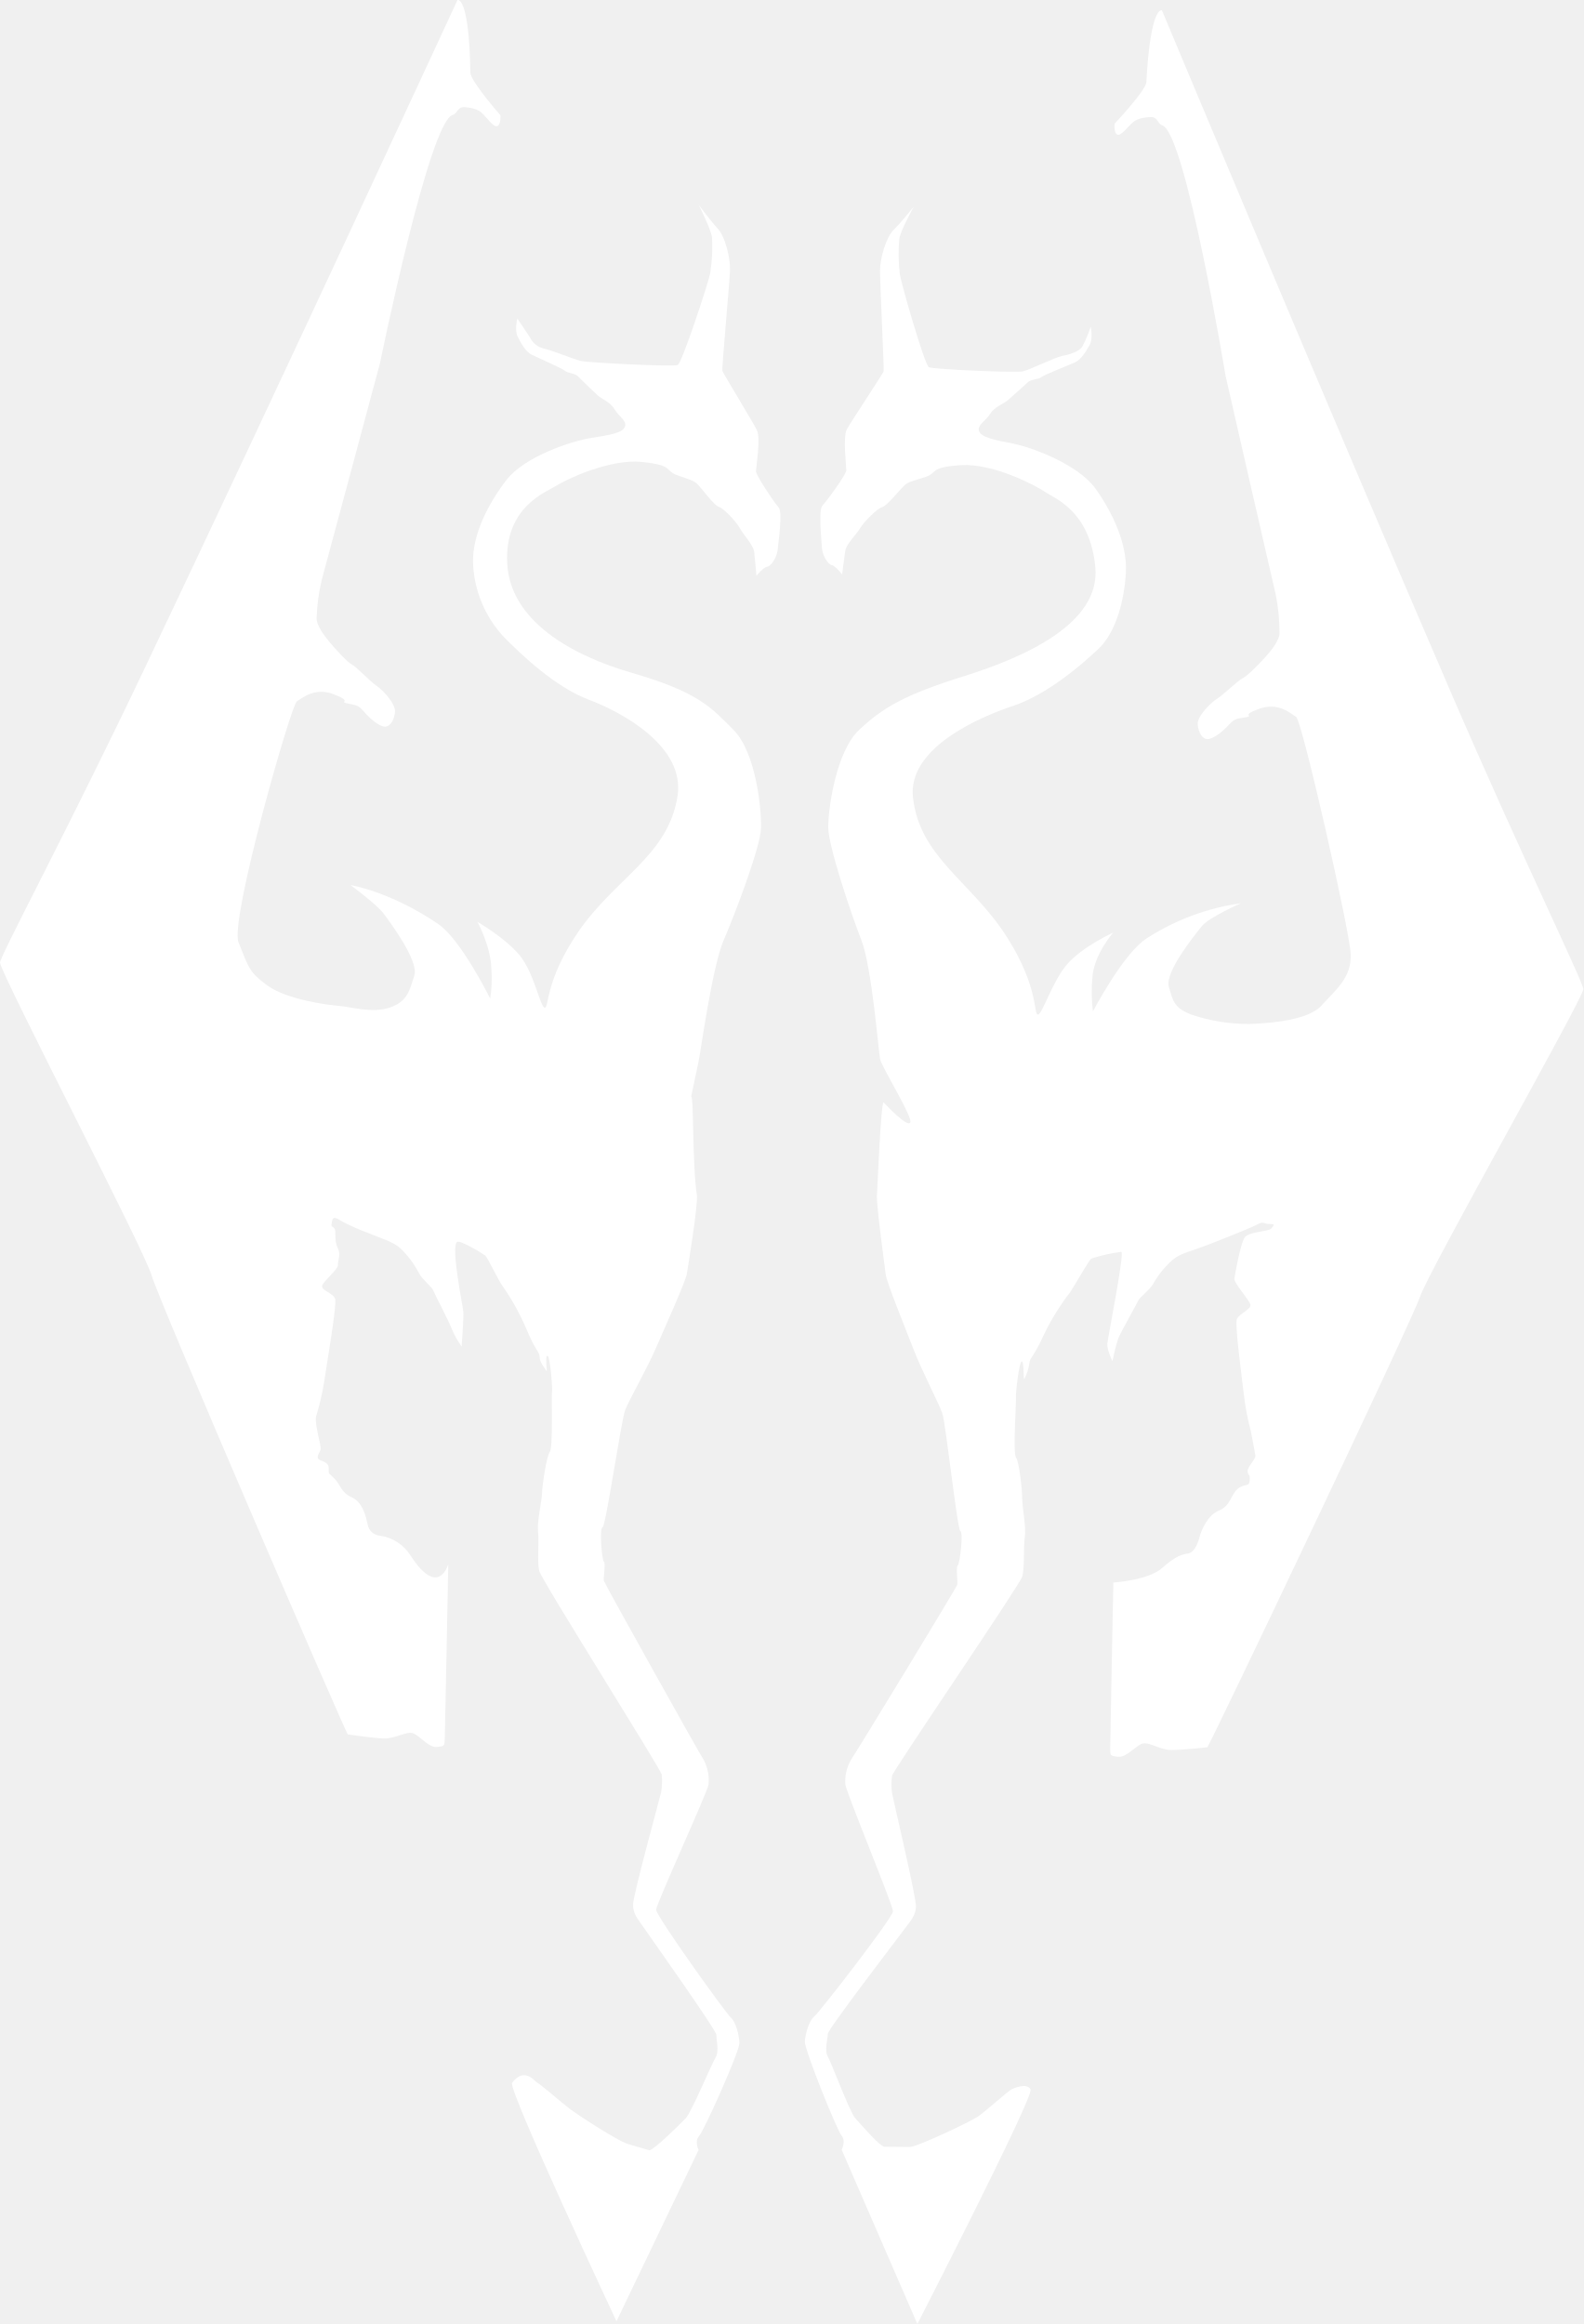
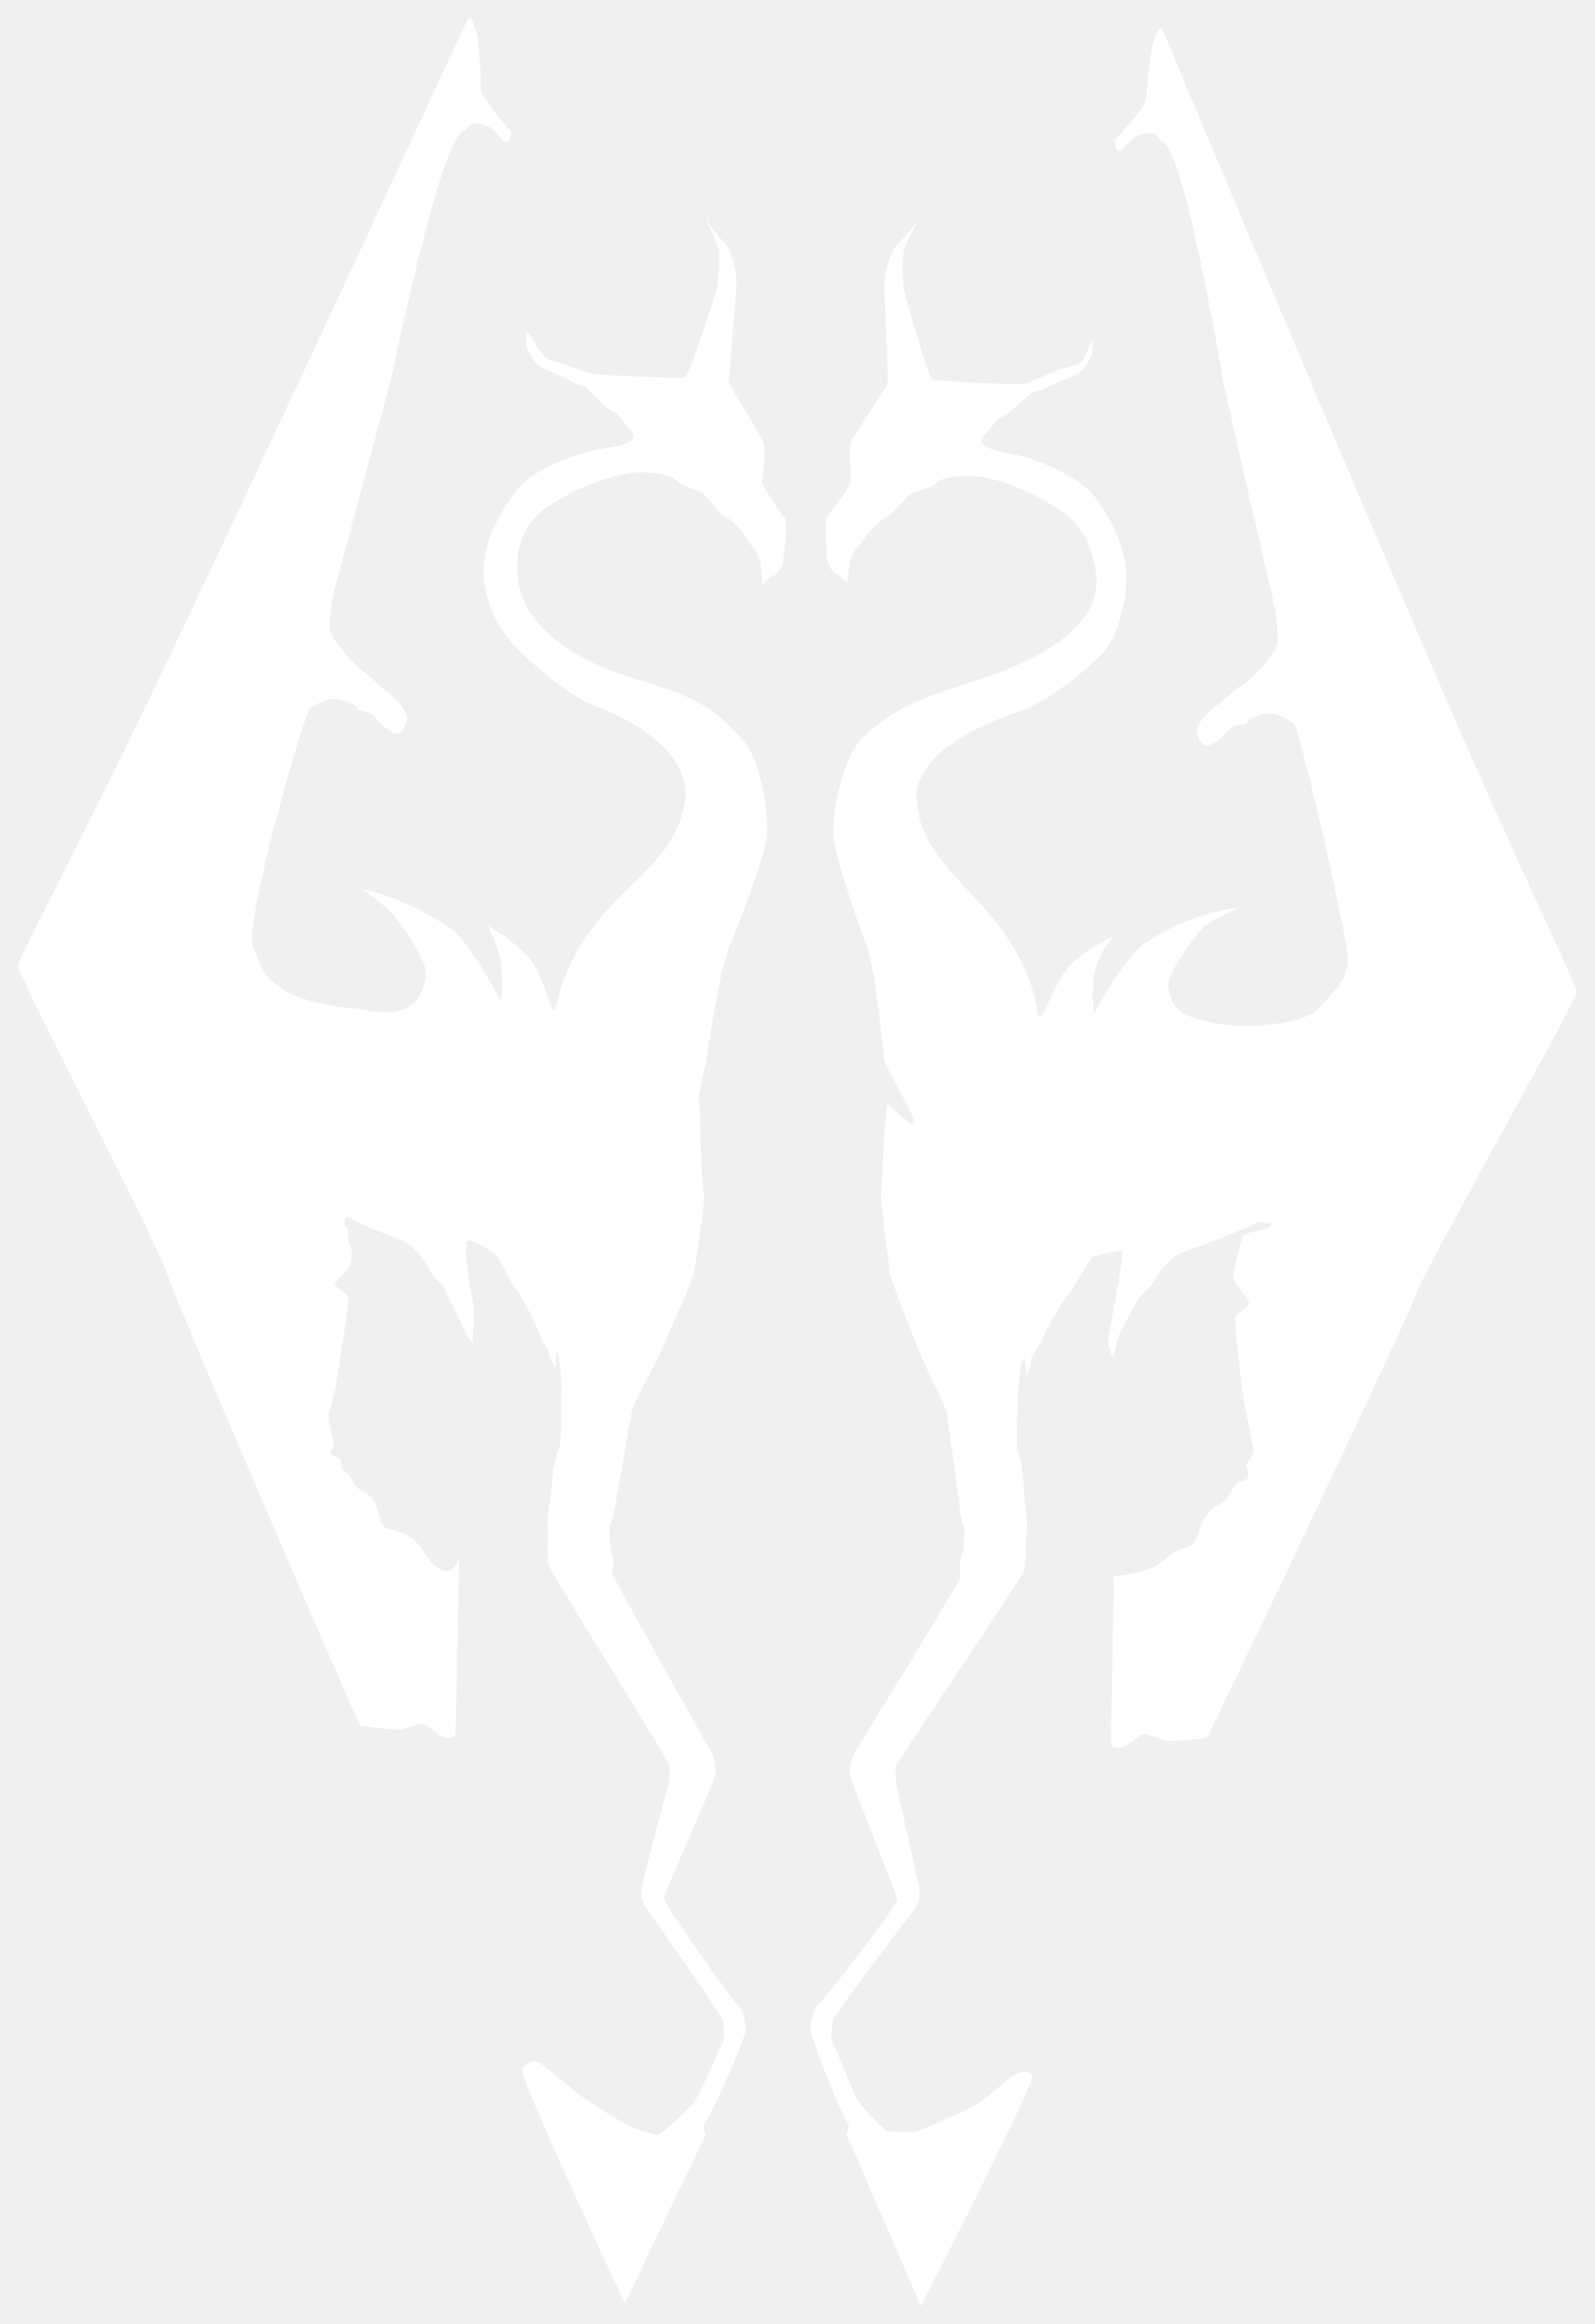
- <svg xmlns="http://www.w3.org/2000/svg" viewBox="0 0 348.87 512" id="logo">
+ <svg xmlns="http://www.w3.org/2000/svg" viewBox="-4 -4 356.87 520" id="logo">
  <path d="M200.51,473c2.06-.23,13.37-5.6,15-6.74s6.63-5.6,7.31-5.94,3.43-1.49,4.23,0S202.11,512,202.11,512l-16.68-38.39s1-1.94,0-3.08-8.23-19-8.11-20.79,1-4.68,2.06-5.48,17.36-21.82,17.36-23.19-10.4-26.39-10.51-28a9.59,9.59,0,0,1,1.26-5.37c.91-1.26,23.31-38,23.42-38.61s-.34-3.88.11-4.23,1.26-7.31.57-7.54-3.2-23.76-4-26-4.57-9.48-6.28-13.94-5.94-14.74-6.17-16.57-2.06-15.31-1.94-17.36.91-21.13,1.49-20.56,5,5.37,5.83,4.46-6.28-12.22-6.63-14.05-1.83-20.33-4.11-26.16-7.31-20.79-7.31-24.9,1.71-16.68,6.85-21.48,9.82-7.65,23-11.77,30.16-11.54,29-24-9-15.19-11-16.57-11.42-6.4-18.62-5.94-5,1.71-7.88,2.63-3.66,1-4.57,1.83-3.88,4.57-4.91,4.8-4,3.2-4.8,4.57-3.08,3.54-3.31,5-.69,5.26-.69,5.26-1.49-1.94-2.28-2.06-2.06-2.06-2.17-3.77-.8-8.45.11-9.37,5.26-6.85,5.26-7.77-.8-7.31.11-9,8-12.34,8.11-12.8-.8-19.42-.8-22.16,1.37-7.43,3-9,4.46-5.14,4.46-5.14-3,5.37-3.2,7.08a36.73,36.73,0,0,0,.11,7.88c.34,2.17,5.48,20,6.4,20.45s19.08,1.26,20.68.91,7-3.08,8.8-3.43,3.66-1,4.34-2.06a30.64,30.64,0,0,0,1.83-4.34s.57,2.51-.23,4-1.94,3.2-3.08,3.77-6.85,2.74-7.54,3.31-2.28.46-3,1.14-3.54,3.2-4.46,4-2.86,1.37-3.88,3-2.86,2.4-2.4,3.77,3.31,1.94,7.43,2.74,14.39,4.57,18.22,9.94,7,12.22,6.69,18.39-2.17,13.25-6.05,16.91-11.31,10.05-18.85,12.57-23.27,9.32-22,20.22c1.49,13.25,13,18.51,20.79,30.85,7,11.08,5.71,17,6.74,16.91s3.2-7.54,6.63-11.31,9.94-6.74,9.94-6.74-4.23,4.8-4.57,9.82a34.1,34.1,0,0,0,.11,7.54s6.72-12.88,11.88-16.11A51.24,51.24,0,0,1,273.39,199s-7,3.08-8.57,5-8.23,10.17-7.31,13.37,1.14,4.68,5,6.17a39.89,39.89,0,0,0,12.68,2.06c2.63-.11,12.68-.46,15.88-4s6.74-6.17,6.51-11.42-10.74-51.41-12-52.21-3.88-3.31-8.11-1.83-1.26,1.49-2.74,1.83-2.51.11-3.66,1.37-3,3-4.57,3.43-2.51-1.49-2.63-3.2,2.74-4.68,4.23-5.6,4.68-4.11,5.71-4.57,3.77-3.31,5-4.68,3.2-3.77,3.08-5.37a43,43,0,0,0-.8-8.23c-.8-3.31-11.08-48.32-11.08-48.32s-8.84-53.56-13.94-55.18c-1.07-.34-.91-1.83-2.51-1.83,0,0-2.51,0-3.77,1s-2.86,3.31-3.66,2.86-.57-2.4-.57-2.4,6.87-7.28,7-9.14c.91-17,3.43-15.84,3.43-15.84s36.34,86.95,63.74,150.44c15.46,35.82,29.32,64.15,29.11,65.25-.61,3-34.12,62.15-35.95,67.63S267.22,383.1,266,384.93c0,0-5.29.61-7.92.61s-5-1.94-6.51-1.37-3.43,3.08-5.26,2.86-1.71-.23-1.71-2.17.69-36.21.69-36.21,7.65-.46,10.74-3.2,4.46-3,5.71-3.2,2.06-1.83,2.51-3.54,1.83-4.91,4.34-5.94,2.51-3.31,4-4.68,2.63-.34,2.74-1.94-.34-.91-.46-1.94,1.83-2.74,1.71-3.54-.69-3.77-1-5.37a55.17,55.17,0,0,1-1.49-7.65c-.46-4-2.06-15.77-1.6-17s3.2-2.17,3-3.2-3.66-4.8-3.54-5.71,1.37-7.88,2.28-9.14,5.26-1.26,5.83-1.94,1-1-.34-1-1.26-.69-2.74.11-8.45,3.54-11.42,4.68-5.37,1.6-7.2,3.08a21.28,21.28,0,0,0-4.34,5.37c-.69,1.26-3,3-3.2,3.54s-3.88,7-4.46,8.45a43.77,43.77,0,0,0-1.26,5s-1.26-2.51-1.14-3.88,3.88-20.22,3.08-20.22a37.59,37.59,0,0,0-6.63,1.49c-.46.34-3.54,5.71-4.57,7.31A53.49,53.49,0,0,0,230,294c-2.06,4.68-3.2,5.26-3.2,6.28a10.72,10.72,0,0,1-1.14,3.54c-.23.34,0-4-.57-3.88s-1.37,7.2-1.26,7.88-.71,12.34,0,13.25,1.38,7.2,1.38,9.14.91,6.28.57,8.45,0,6.74-.57,8.68-28.67,43-28.67,43.87a14.29,14.29,0,0,0,0,3.88c.34,1.83,5.37,23,5.26,25s-1.14,3-2.28,4.57-17.14,22.39-17.14,23.42-.8,3.66,0,5,4.8,12.22,6.05,13.59,5.37,6.17,6.4,6.28Z" fill="#fff" />
  <path d="M143.08,473.73c1-.08,6.73-5.73,8-7.06s5.71-12,6.56-13.36.15-4,.19-5-15.17-22.4-16.25-24-2.08-2.59-2.11-4.65,5.77-23,6.18-24.81a14.29,14.29,0,0,0,.14-3.88c0-.91-26.53-42.94-27-44.9s0-6.52-.25-8.7.81-6.49.88-8.43,1-8.19,1.72-9.08.34-12.56.48-13.24-.4-7.79-1-7.92,0,3.7-.21,3.35-1.56-2-1.52-3.07-1.08-1.64-3-6.4a53.49,53.49,0,0,0-5.47-9.69c-1-1.64-3.07-5.93-3.52-6.29s-5.58-3.5-6.21-3c-1.42,1.12,1.34,14.44,1.4,15.44.08,1.37-.38,7.62-.38,7.62a21.28,21.28,0,0,1-2.18-3.87c-.52-1.51-3.93-8-4.14-8.61s-2.43-2.38-3.06-3.66a21.28,21.28,0,0,0-4.14-5.53c-1.77-1.55-4.15-2.1-7.08-3.35a49.79,49.79,0,0,1-5.4-2.36c-1.45-.85-2.34-1.55-2.56-.19s-.19.83.45,1.45-.16,2.48.85,4.49c.7,1.39-.08,2.76,0,3.68s-3.22,3.54-3.48,4.56,2.46,1.61,2.87,2.88S72,300.48,71.41,304.46a55.17,55.17,0,0,1-1.77,7.59c-.4,1.59,1.16,6.42,1,7.22S70.15,320,70,321s2.36.72,2.41,2.33-.21.94,1.22,2.36,1.41,3.07,3.88,4.19,3.11,4.29,3.5,6a2.93,2.93,0,0,0,2.67,2.44,9.57,9.57,0,0,1,6.7,4.27c6.25,9.75,8.38,2,8.38,2s-.69,36.23-.76,38.17,0,1.95-1.79,2.11-3.68-2.42-5.15-3-3.93,1.23-6.56,1.13-7.89-.9-7.89-.9C75.45,380.14,35,286.57,33.41,281S.5,215.17,0,212.1C-.18,211,14.74,183.2,31.51,148,61.24,85.55,100.79,0,100.79,0s2.56-1.09,2.84,16c0,1.86,6.62,9.39,6.62,9.39s.16,1.95-.66,2.38-2.33-1.92-3.55-3-3.73-1.17-3.73-1.17c-1.6-.06-1.5,1.43-2.58,1.73-5.16,1.43-16,54.62-16,54.62s-11.95,44.6-12.87,47.88a43,43,0,0,0-1.1,8.19c-.17,1.59,1.68,4.06,2.88,5.48s3.84,4.37,4.85,4.87,4.09,3.81,5.54,4.78,4.19,4,4,5.75-1.16,3.61-2.74,3.1-3.34-2.3-4.44-3.59-2.13-1.11-3.6-1.51,1.5-.29-2.67-1.93-6.89.77-8.17,1.53-14.82,48.18-12.87,53.07c2.31,5.8,2.44,6.65,6.28,9.48,4.34,3.2,13.37,4.36,16,4.57s7.17,1.68,11.1.34,4.34-3.89,5.37-7.05S86,203.26,84.51,201.26,77.24,195,77.24,195s8.6,1.31,19.31,8.57C101.58,207,108,220,108,220a29.06,29.06,0,0,0,.25-6.64c-.16-5-3.06-10.26-3.06-10.26s6,3.42,9.25,7.31S119,221.86,120,222s0-5.83,7.36-16.65c8.22-12,19.95-16.86,21.92-30.05,1.63-10.85-12.14-18.37-19.58-21.16s-15-10.06-18.74-13.86a25.32,25.32,0,0,1-6.75-16.39c-.11-6.18,3.34-12.91,7.36-18.13s14.44-8.61,18.58-9.26,7-1.11,7.52-2.46-1.29-2.22-2.26-3.86-2.89-2.28-3.77-3.11-3.64-3.45-4.3-4.16-2.26-.66-2.93-1.25-6.29-3-7.41-3.59-2.2-2.37-2.94-3.88-.08-4-.08-4,2.12,3.09,2.77,4.14a4.57,4.57,0,0,0,3.16,2.48c1.81.41,6.38,2.29,8,2.7s20.47,1.33,21.4.91,6.73-18,7.15-20.2a36.73,36.73,0,0,0,.41-7.87c-.16-1.72-2.93-7.2-2.93-7.2s2.72,3.65,4.26,5.3,2.73,6.39,2.63,9.13S159,81.25,159.14,81.71s6.78,11.34,7.63,13.09-.19,8.11-.22,9,4.08,7,5,8-.06,7.66-.23,9.37-1.51,3.6-2.31,3.69-2.36,2-2.36,2-.32-3.78-.49-5.28-2.38-3.75-3.12-5.15-3.61-4.48-4.63-4.74-3.85-4.14-4.73-5-1.68-1-4.5-2-.6-2.19-7.78-2.92-16.84,3.95-18.83,5.24-11.41,4.52-10.83,17c.59,12.74,14.14,20.36,27.36,24.19,14.83,4.3,17.55,7.63,22.51,12.61s6.2,17.61,6.05,21.72-5.73,18.88-8.23,24.62-5.09,24.76-5.5,26.58l-1.66,7.88c.59-.55.23,14.91,1.26,21.65.31,2-1.91,15.51-2.2,17.33s-4.9,11.94-6.78,16.32-5.91,11.44-6.8,13.69-4.27,25.68-5,25.88-.15,7.2.29,7.56-.14,3.65,0,4.23,21.1,38.17,22,39.46a9.59,9.59,0,0,1,1.06,5.41c-.17,1.59-11.49,26.21-11.54,27.58s15.49,23,16.49,23.82,1.8,3.73,1.85,5.56-7.81,19.37-8.88,20.48-.11,3.08-.11,3.08l-18.09,37.74s-24-51.18-23-52.53c2.74-3.62,4.93-.34,5.6,0s5.53,4.51,7.08,5.71,11.29,7.61,13.33,7.91Z" fill="#fff" />
</svg>
